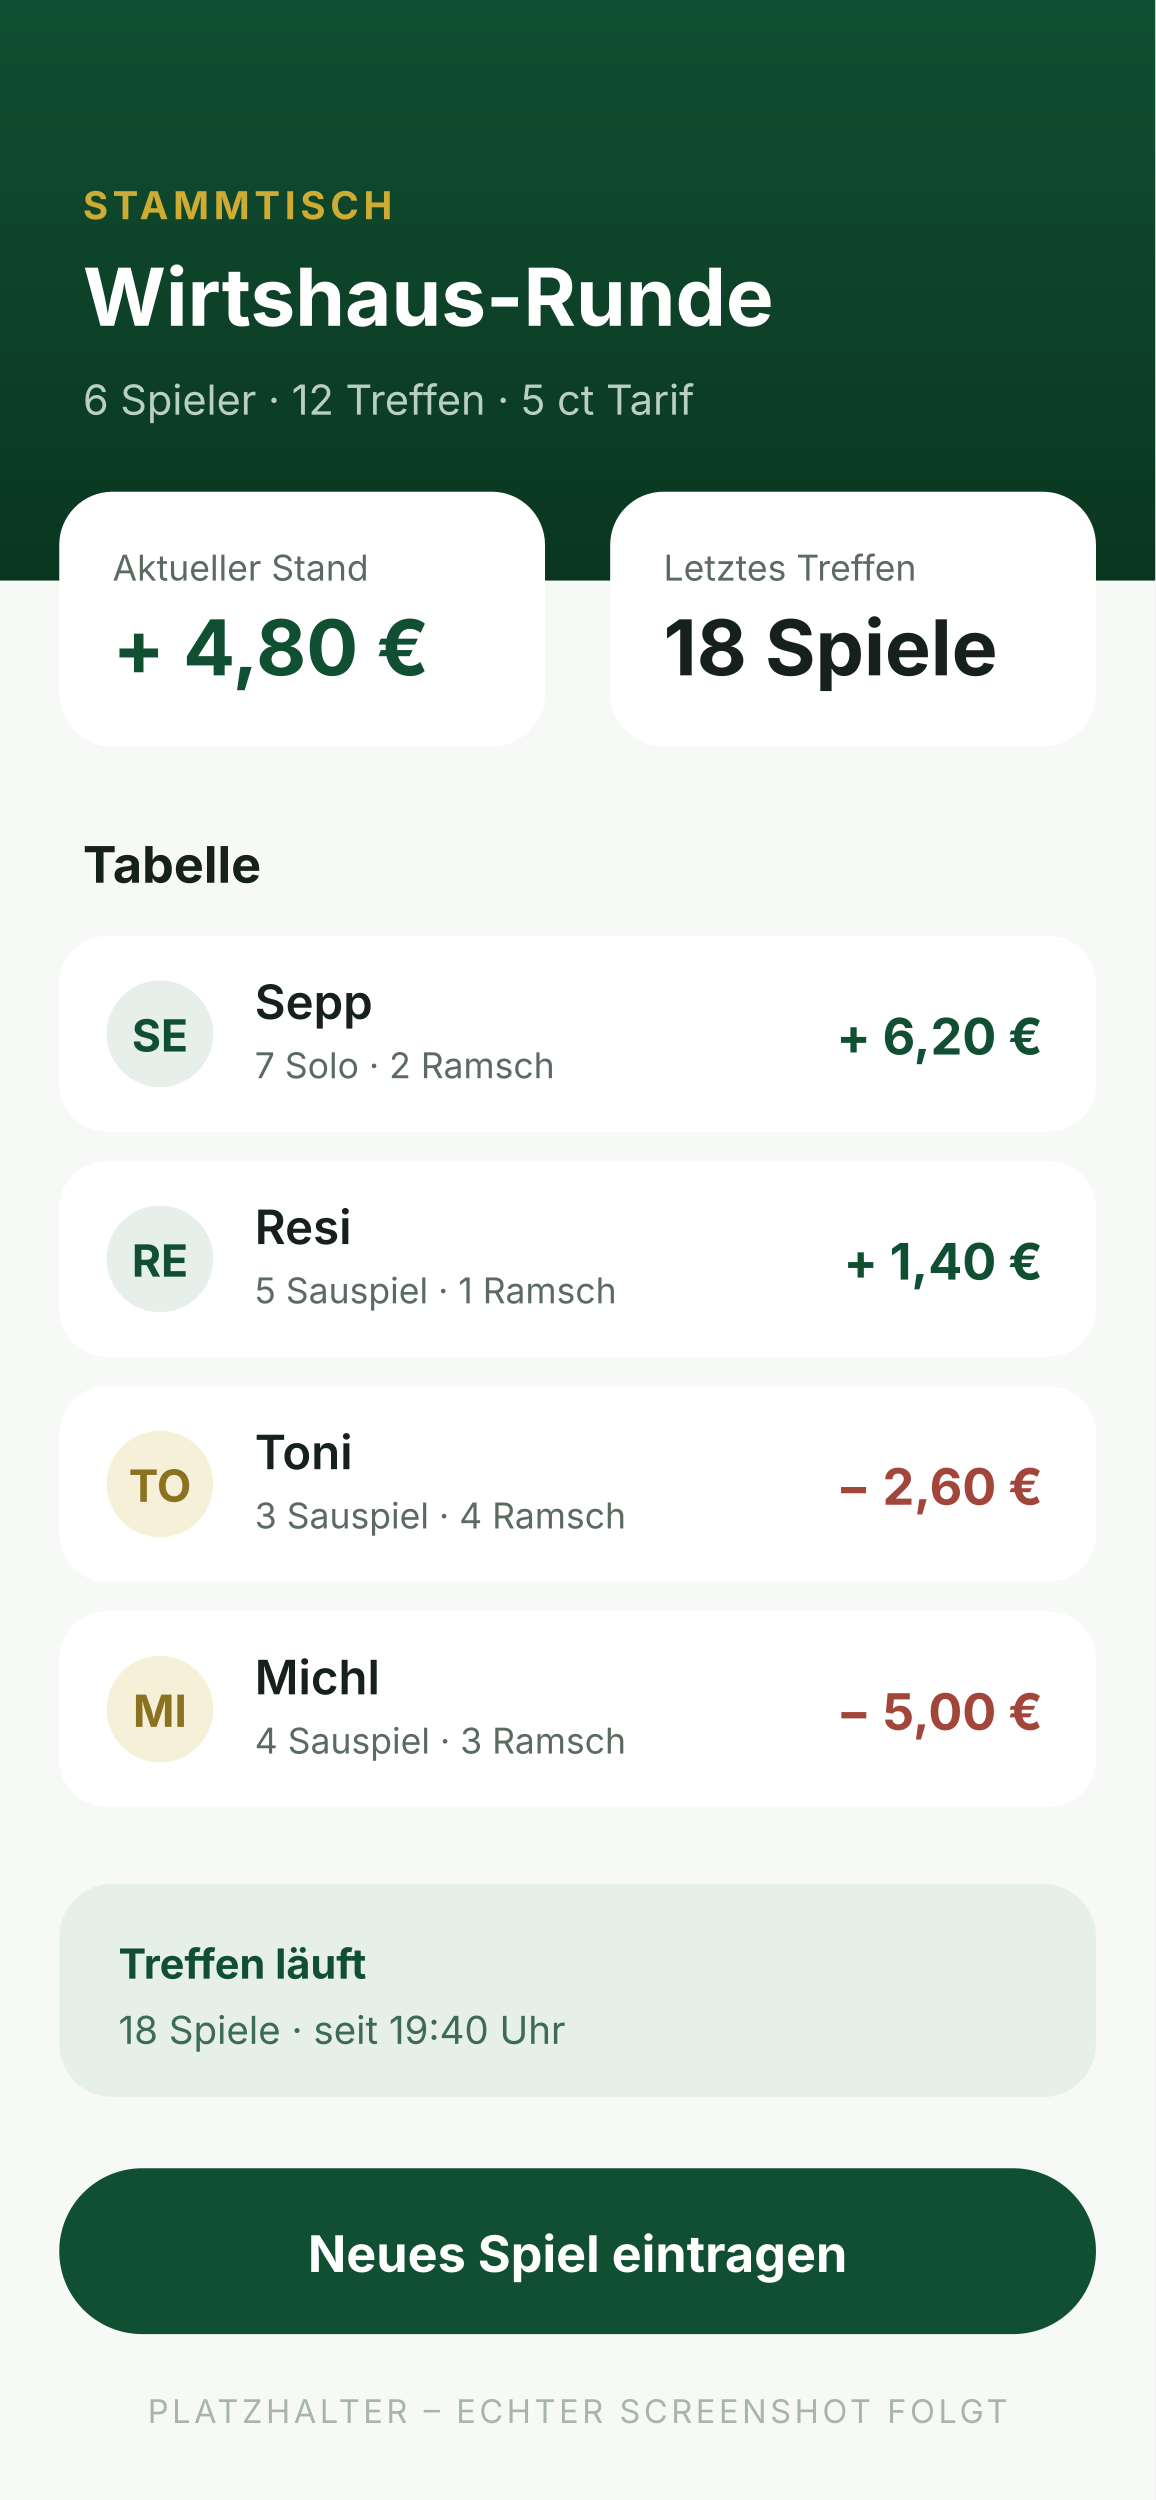
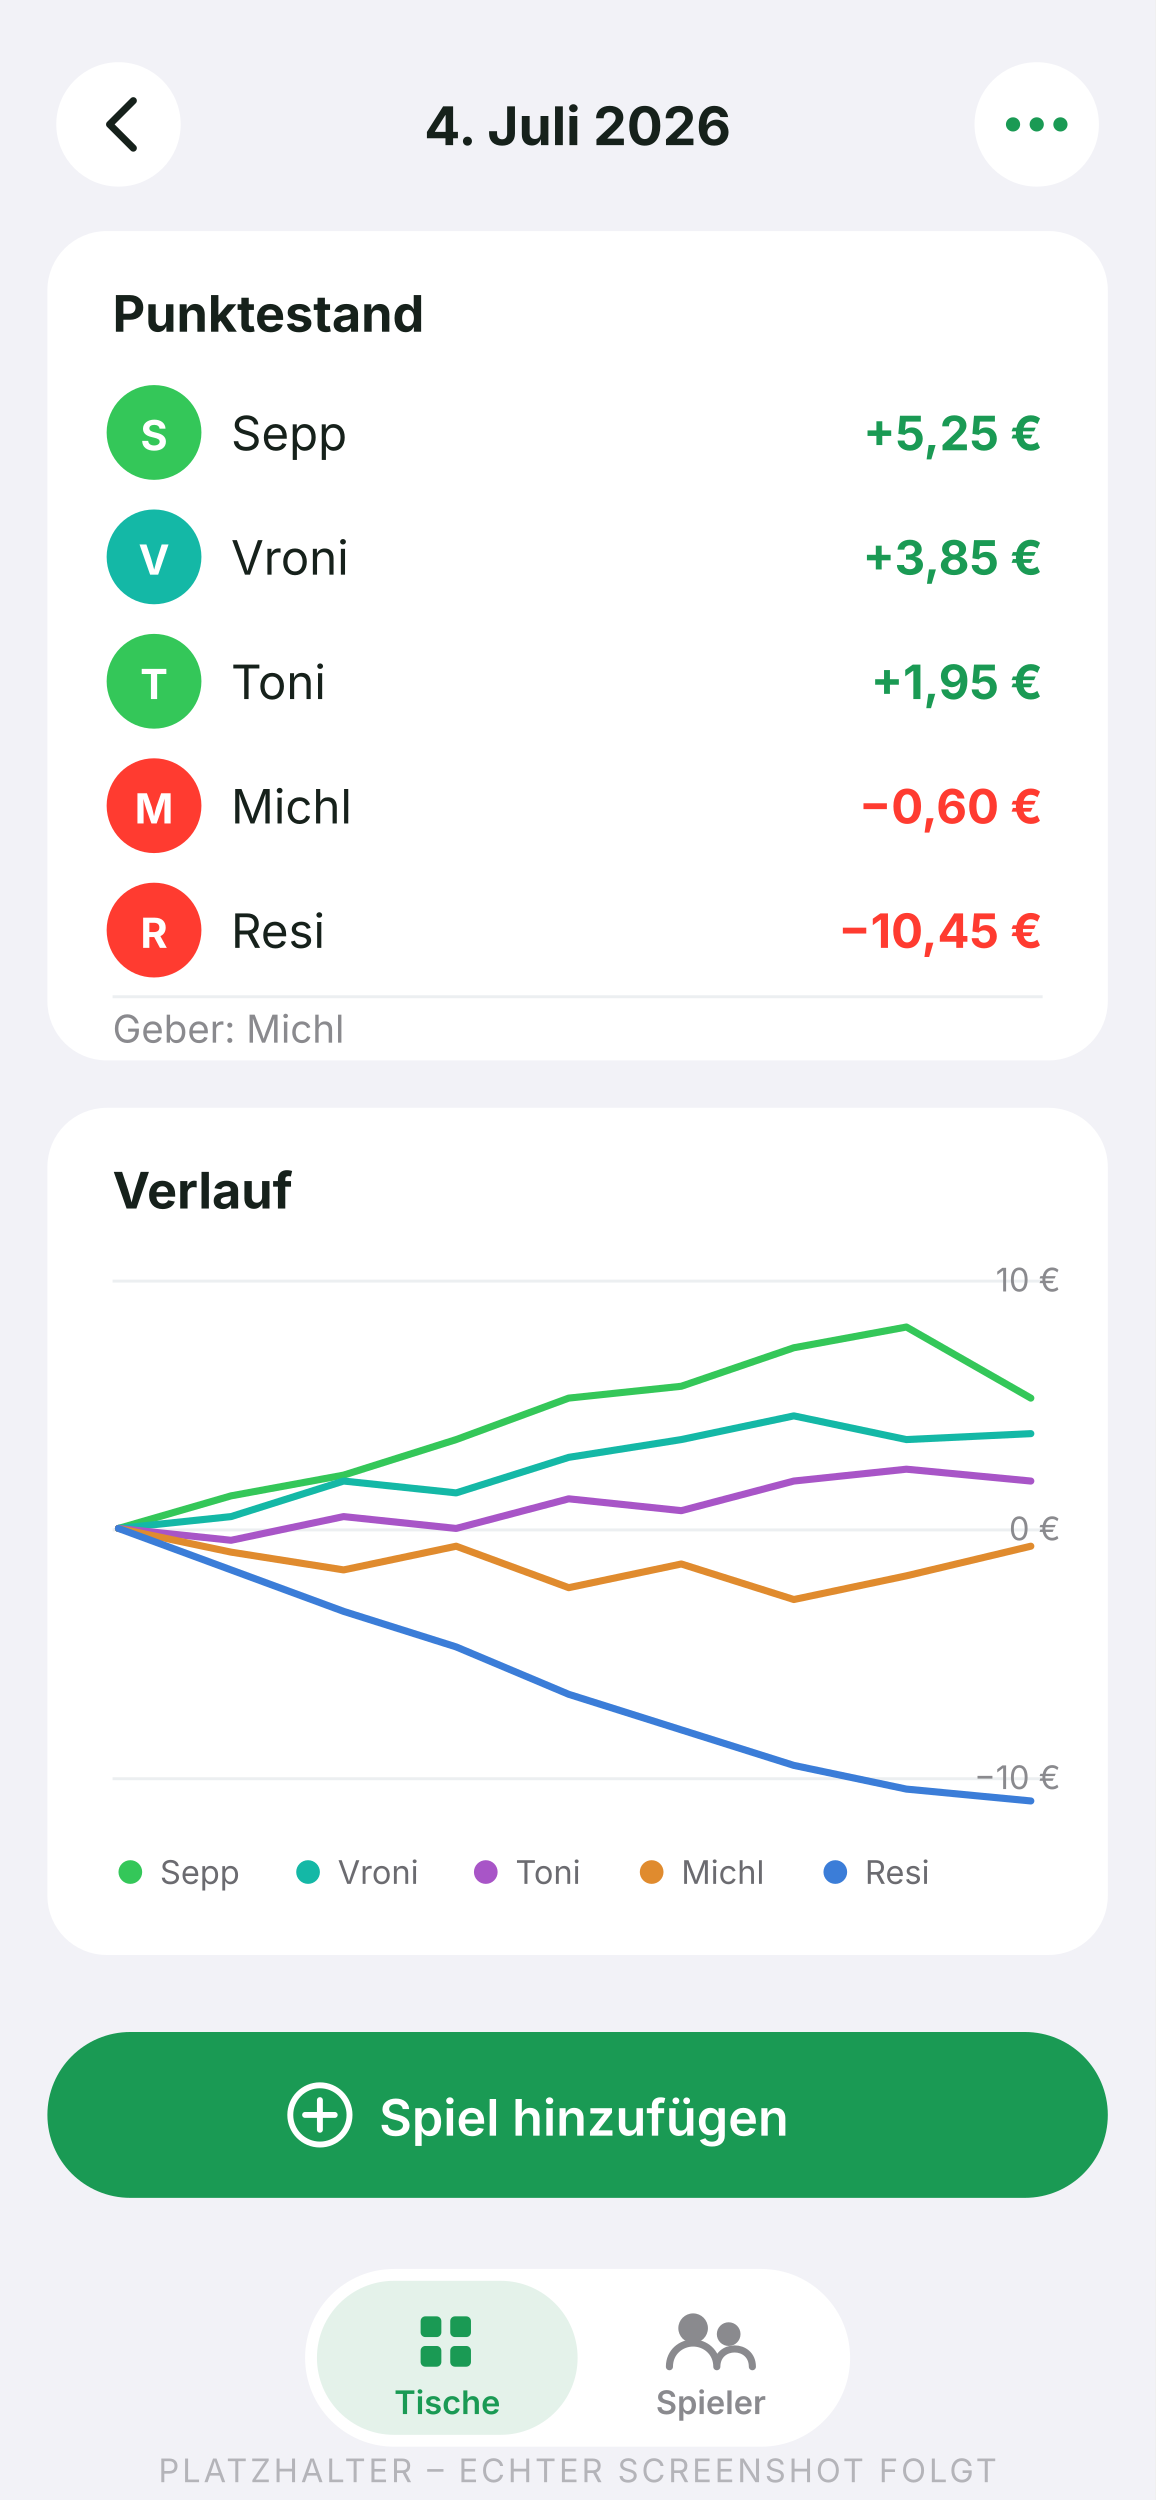
- <svg xmlns="http://www.w3.org/2000/svg" viewBox="0 0 390 844" width="390" height="844" role="img" aria-label="Platzhalter: Stammtisch-Übersicht der Schafkopf-App">
-   <defs>
-     <linearGradient id="kopf" x1="0" y1="0" x2="0" y2="1">
-       <stop offset="0" stop-color="#104f31" />
-       <stop offset="1" stop-color="#0a3620" />
-     </linearGradient>
-   </defs>
-   <rect width="390" height="844" fill="#f7f9f7" />
-   <rect width="390" height="196" fill="url(#kopf)" />
-   <text x="28" y="74" fill="#ceab33" font-family="-apple-system, system-ui, sans-serif" font-size="13" font-weight="700" letter-spacing="1.6">STAMMTISCH</text>
-   <text x="28" y="110" fill="#ffffff" font-family="-apple-system, system-ui, sans-serif" font-size="27" font-weight="700">Wirtshaus-Runde</text>
-   <text x="28" y="140" fill="#b9cfc2" font-family="-apple-system, system-ui, sans-serif" font-size="14">6 Spieler · 12 Treffen · 5 ct Tarif</text>
+ <svg xmlns="http://www.w3.org/2000/svg" viewBox="0 0 390 844" width="390" height="844" role="img" aria-label="Platzhalter: Treffen-Übersicht der Schafkopf-App mit Punktestand und Verlauf">
+   <rect width="390" height="844" fill="#f2f2f7" />
  <g font-family="-apple-system, system-ui, sans-serif">
-     <rect x="20" y="166" width="164" height="86" rx="18" fill="#ffffff" />
-     <text x="38" y="196" fill="#5b6b62" font-size="12">Aktueller Stand</text>
-     <text x="38" y="228" fill="#104f31" font-size="26" font-weight="700">+ 4,80 €</text>
-     <rect x="206" y="166" width="164" height="86" rx="18" fill="#ffffff" />
-     <text x="224" y="196" fill="#5b6b62" font-size="12">Letztes Treffen</text>
-     <text x="224" y="228" fill="#16211b" font-size="26" font-weight="700">18 Spiele</text>
+     <circle cx="40" cy="42" r="21" fill="#ffffff" />
+     <path d="M45 34l-8 8 8 8" fill="none" stroke="#16211b" stroke-width="2.4" stroke-linecap="round" stroke-linejoin="round" />
+     <text x="195" y="49" fill="#16211b" font-size="18" font-weight="700" text-anchor="middle">4. Juli 2026</text>
+     <circle cx="350" cy="42" r="21" fill="#ffffff" />
+     <circle cx="342" cy="42" r="2.4" fill="#1a9a54" />
+     <circle cx="350" cy="42" r="2.4" fill="#1a9a54" />
+     <circle cx="358" cy="42" r="2.4" fill="#1a9a54" />
+     <rect x="16" y="78" width="358" height="280" rx="20" fill="#ffffff" />
+     <text x="38" y="112" fill="#16211b" font-size="17" font-weight="700">Punktestand</text>
+     <g font-size="16">
+       <circle cx="52" cy="146" r="16" fill="#34c759" />
+       <text x="52" y="152" fill="#fff" font-size="14" font-weight="700" text-anchor="middle">S</text>
+       <text x="78" y="152" fill="#16211b">Sepp</text>
+       <text x="352" y="152" fill="#1a9a54" font-weight="700" text-anchor="end">+5,25 €</text>
+       <circle cx="52" cy="188" r="16" fill="#14b8a6" />
+       <text x="52" y="194" fill="#fff" font-size="14" font-weight="700" text-anchor="middle">V</text>
+       <text x="78" y="194" fill="#16211b">Vroni</text>
+       <text x="352" y="194" fill="#1a9a54" font-weight="700" text-anchor="end">+3,85 €</text>
+       <circle cx="52" cy="230" r="16" fill="#34c759" />
+       <text x="52" y="236" fill="#fff" font-size="14" font-weight="700" text-anchor="middle">T</text>
+       <text x="78" y="236" fill="#16211b">Toni</text>
+       <text x="352" y="236" fill="#1a9a54" font-weight="700" text-anchor="end">+1,95 €</text>
+       <circle cx="52" cy="272" r="16" fill="#ff3b30" />
+       <text x="52" y="278" fill="#fff" font-size="14" font-weight="700" text-anchor="middle">M</text>
+       <text x="78" y="278" fill="#16211b">Michl</text>
+       <text x="352" y="278" fill="#ff3b30" font-weight="700" text-anchor="end">−0,60 €</text>
+       <circle cx="52" cy="314" r="16" fill="#ff3b30" />
+       <text x="52" y="320" fill="#fff" font-size="14" font-weight="700" text-anchor="middle">R</text>
+       <text x="78" y="320" fill="#16211b">Resi</text>
+       <text x="352" y="320" fill="#ff3b30" font-weight="700" text-anchor="end">−10,45 €</text>
+     </g>
+     <rect x="38" y="336" width="314" height="1" fill="#eceff1" />
+     <text x="38" y="352" fill="#8a8a8e" font-size="13">Geber: Michl</text>
+     <rect x="16" y="374" width="358" height="286" rx="20" fill="#ffffff" />
+     <text x="38" y="408" fill="#16211b" font-size="17" font-weight="700">Verlauf</text>
+     <g>
+       <rect x="38" y="432" width="314" height="1" fill="#eceff1" />
+       <text x="358" y="436" fill="#8a8a8e" font-size="11" text-anchor="end">10 €</text>
+       <rect x="38" y="516" width="314" height="1" fill="#eceff1" />
+       <text x="358" y="520" fill="#8a8a8e" font-size="11" text-anchor="end">0 €</text>
+       <rect x="38" y="600" width="314" height="1" fill="#eceff1" />
+       <text x="358" y="604" fill="#8a8a8e" font-size="11" text-anchor="end">−10 €</text>
+       <polyline points="40,516 78,505 116,498 154,486 192,472 230,468 268,455 306,448 348,472" fill="none" stroke="#34c759" stroke-width="2.4" stroke-linecap="round" stroke-linejoin="round" />
+       <polyline points="40,516 78,512 116,500 154,504 192,492 230,486 268,478 306,486 348,484" fill="none" stroke="#14b8a6" stroke-width="2.4" stroke-linecap="round" stroke-linejoin="round" />
+       <polyline points="40,516 78,520 116,512 154,516 192,506 230,510 268,500 306,496 348,500" fill="none" stroke="#a855c7" stroke-width="2.4" stroke-linecap="round" stroke-linejoin="round" />
+       <polyline points="40,516 78,524 116,530 154,522 192,536 230,528 268,540 306,532 348,522" fill="none" stroke="#e08b2e" stroke-width="2.4" stroke-linecap="round" stroke-linejoin="round" />
+       <polyline points="40,516 78,530 116,544 154,556 192,572 230,584 268,596 306,604 348,608" fill="none" stroke="#3b7dd8" stroke-width="2.4" stroke-linecap="round" stroke-linejoin="round" />
+       <g font-size="11" fill="#6b6b70">
+         <circle cx="44" cy="632" r="4" fill="#34c759" />
+         <text x="54" y="636">Sepp</text>
+         <circle cx="104" cy="632" r="4" fill="#14b8a6" />
+         <text x="114" y="636">Vroni</text>
+         <circle cx="164" cy="632" r="4" fill="#a855c7" />
+         <text x="174" y="636">Toni</text>
+         <circle cx="220" cy="632" r="4" fill="#e08b2e" />
+         <text x="230" y="636">Michl</text>
+         <circle cx="282" cy="632" r="4" fill="#3b7dd8" />
+         <text x="292" y="636">Resi</text>
+       </g>
+     </g>
+     <rect x="16" y="686" width="358" height="56" rx="28" fill="#1a9a54" />
+     <circle cx="108" cy="714" r="10" fill="none" stroke="#ffffff" stroke-width="2" />
+     <path d="M103 714h10M108 709v10" stroke="#ffffff" stroke-width="2" stroke-linecap="round" />
+     <text x="128" y="721" fill="#ffffff" font-size="17" font-weight="600">Spiel hinzufügen</text>
+     <text x="195" y="838" fill="#b4b4b9" font-size="11" letter-spacing="1" text-anchor="middle">PLATZHALTER – ECHTER SCREENSHOT FOLGT</text>
+     <rect x="103" y="766" width="184" height="60" rx="30" fill="#ffffff" />
+     <rect x="107" y="770" width="88" height="52" rx="26" fill="#e4f2ea" />
+     <g fill="#1a9a54">
+       <rect x="142" y="782" width="7" height="7" rx="1.6" />
+       <rect x="152" y="782" width="7" height="7" rx="1.6" />
+       <rect x="142" y="792" width="7" height="7" rx="1.6" />
+       <rect x="152" y="792" width="7" height="7" rx="1.6" />
+     </g>
+     <text x="151" y="815" fill="#1a9a54" font-size="11" font-weight="600" text-anchor="middle">Tische</text>
+     <circle cx="234" cy="786" r="5" fill="#8a8a8e" />
+     <circle cx="246" cy="788" r="4" fill="#8a8a8e" />
+     <path d="M226 799c0-5 4-8 8-8s8 3 8 8M242 799c0-4 3-6 6-6s6 2 6 6" fill="none" stroke="#8a8a8e" stroke-width="2.4" stroke-linecap="round" />
+     <text x="240" y="815" fill="#8a8a8e" font-size="11" font-weight="600" text-anchor="middle">Spieler</text>
  </g>
-   <text x="28" y="298" fill="#16211b" font-family="-apple-system, system-ui, sans-serif" font-size="17" font-weight="700">Tabelle</text>
-   <g font-family="-apple-system, system-ui, sans-serif">
-     <rect x="20" y="316" width="350" height="66" rx="16" fill="#ffffff" />
-     <circle cx="54" cy="349" r="18" fill="#e6efe9" />
-     <text x="54" y="355" fill="#104f31" font-size="15" font-weight="700" text-anchor="middle">SE</text>
-     <text x="86" y="344" fill="#16211b" font-size="16" font-weight="600">Sepp</text>
-     <text x="86" y="364" fill="#5b6b62" font-size="12">7 Solo · 2 Ramsch</text>
-     <text x="352" y="356" fill="#104f31" font-size="17" font-weight="700" text-anchor="end">+ 6,20 €</text>
-     <rect x="20" y="392" width="350" height="66" rx="16" fill="#ffffff" />
-     <circle cx="54" cy="425" r="18" fill="#e6efe9" />
-     <text x="54" y="431" fill="#104f31" font-size="15" font-weight="700" text-anchor="middle">RE</text>
-     <text x="86" y="420" fill="#16211b" font-size="16" font-weight="600">Resi</text>
-     <text x="86" y="440" fill="#5b6b62" font-size="12">5 Sauspiel · 1 Ramsch</text>
-     <text x="352" y="432" fill="#104f31" font-size="17" font-weight="700" text-anchor="end">+ 1,40 €</text>
-     <rect x="20" y="468" width="350" height="66" rx="16" fill="#ffffff" />
-     <circle cx="54" cy="501" r="18" fill="#f7f0d8" />
-     <text x="54" y="507" fill="#8a7220" font-size="15" font-weight="700" text-anchor="middle">TO</text>
-     <text x="86" y="496" fill="#16211b" font-size="16" font-weight="600">Toni</text>
-     <text x="86" y="516" fill="#5b6b62" font-size="12">3 Sauspiel · 4 Ramsch</text>
-     <text x="352" y="508" fill="#a2453a" font-size="17" font-weight="700" text-anchor="end">− 2,60 €</text>
-     <rect x="20" y="544" width="350" height="66" rx="16" fill="#ffffff" />
-     <circle cx="54" cy="577" r="18" fill="#f7f0d8" />
-     <text x="54" y="583" fill="#8a7220" font-size="15" font-weight="700" text-anchor="middle">MI</text>
-     <text x="86" y="572" fill="#16211b" font-size="16" font-weight="600">Michl</text>
-     <text x="86" y="592" fill="#5b6b62" font-size="12">4 Sauspiel · 3 Ramsch</text>
-     <text x="352" y="584" fill="#a2453a" font-size="17" font-weight="700" text-anchor="end">− 5,00 €</text>
-   </g>
-   <rect x="20" y="636" width="350" height="72" rx="18" fill="#e6efe9" />
-   <text x="40" y="668" fill="#104f31" font-family="-apple-system, system-ui, sans-serif" font-size="14" font-weight="700">Treffen läuft</text>
-   <text x="40" y="690" fill="#3d6b53" font-family="-apple-system, system-ui, sans-serif" font-size="13">18 Spiele · seit 19:40 Uhr</text>
-   <rect x="20" y="732" width="350" height="56" rx="28" fill="#104f31" />
-   <text x="195" y="767" fill="#ffffff" font-family="-apple-system, system-ui, sans-serif" font-size="17" font-weight="650" text-anchor="middle">Neues Spiel eintragen</text>
-   <text x="195" y="818" fill="#a8b5ad" font-family="-apple-system, system-ui, sans-serif" font-size="11" letter-spacing="1.2" text-anchor="middle">PLATZHALTER – ECHTER SCREENSHOT FOLGT</text>
</svg>
